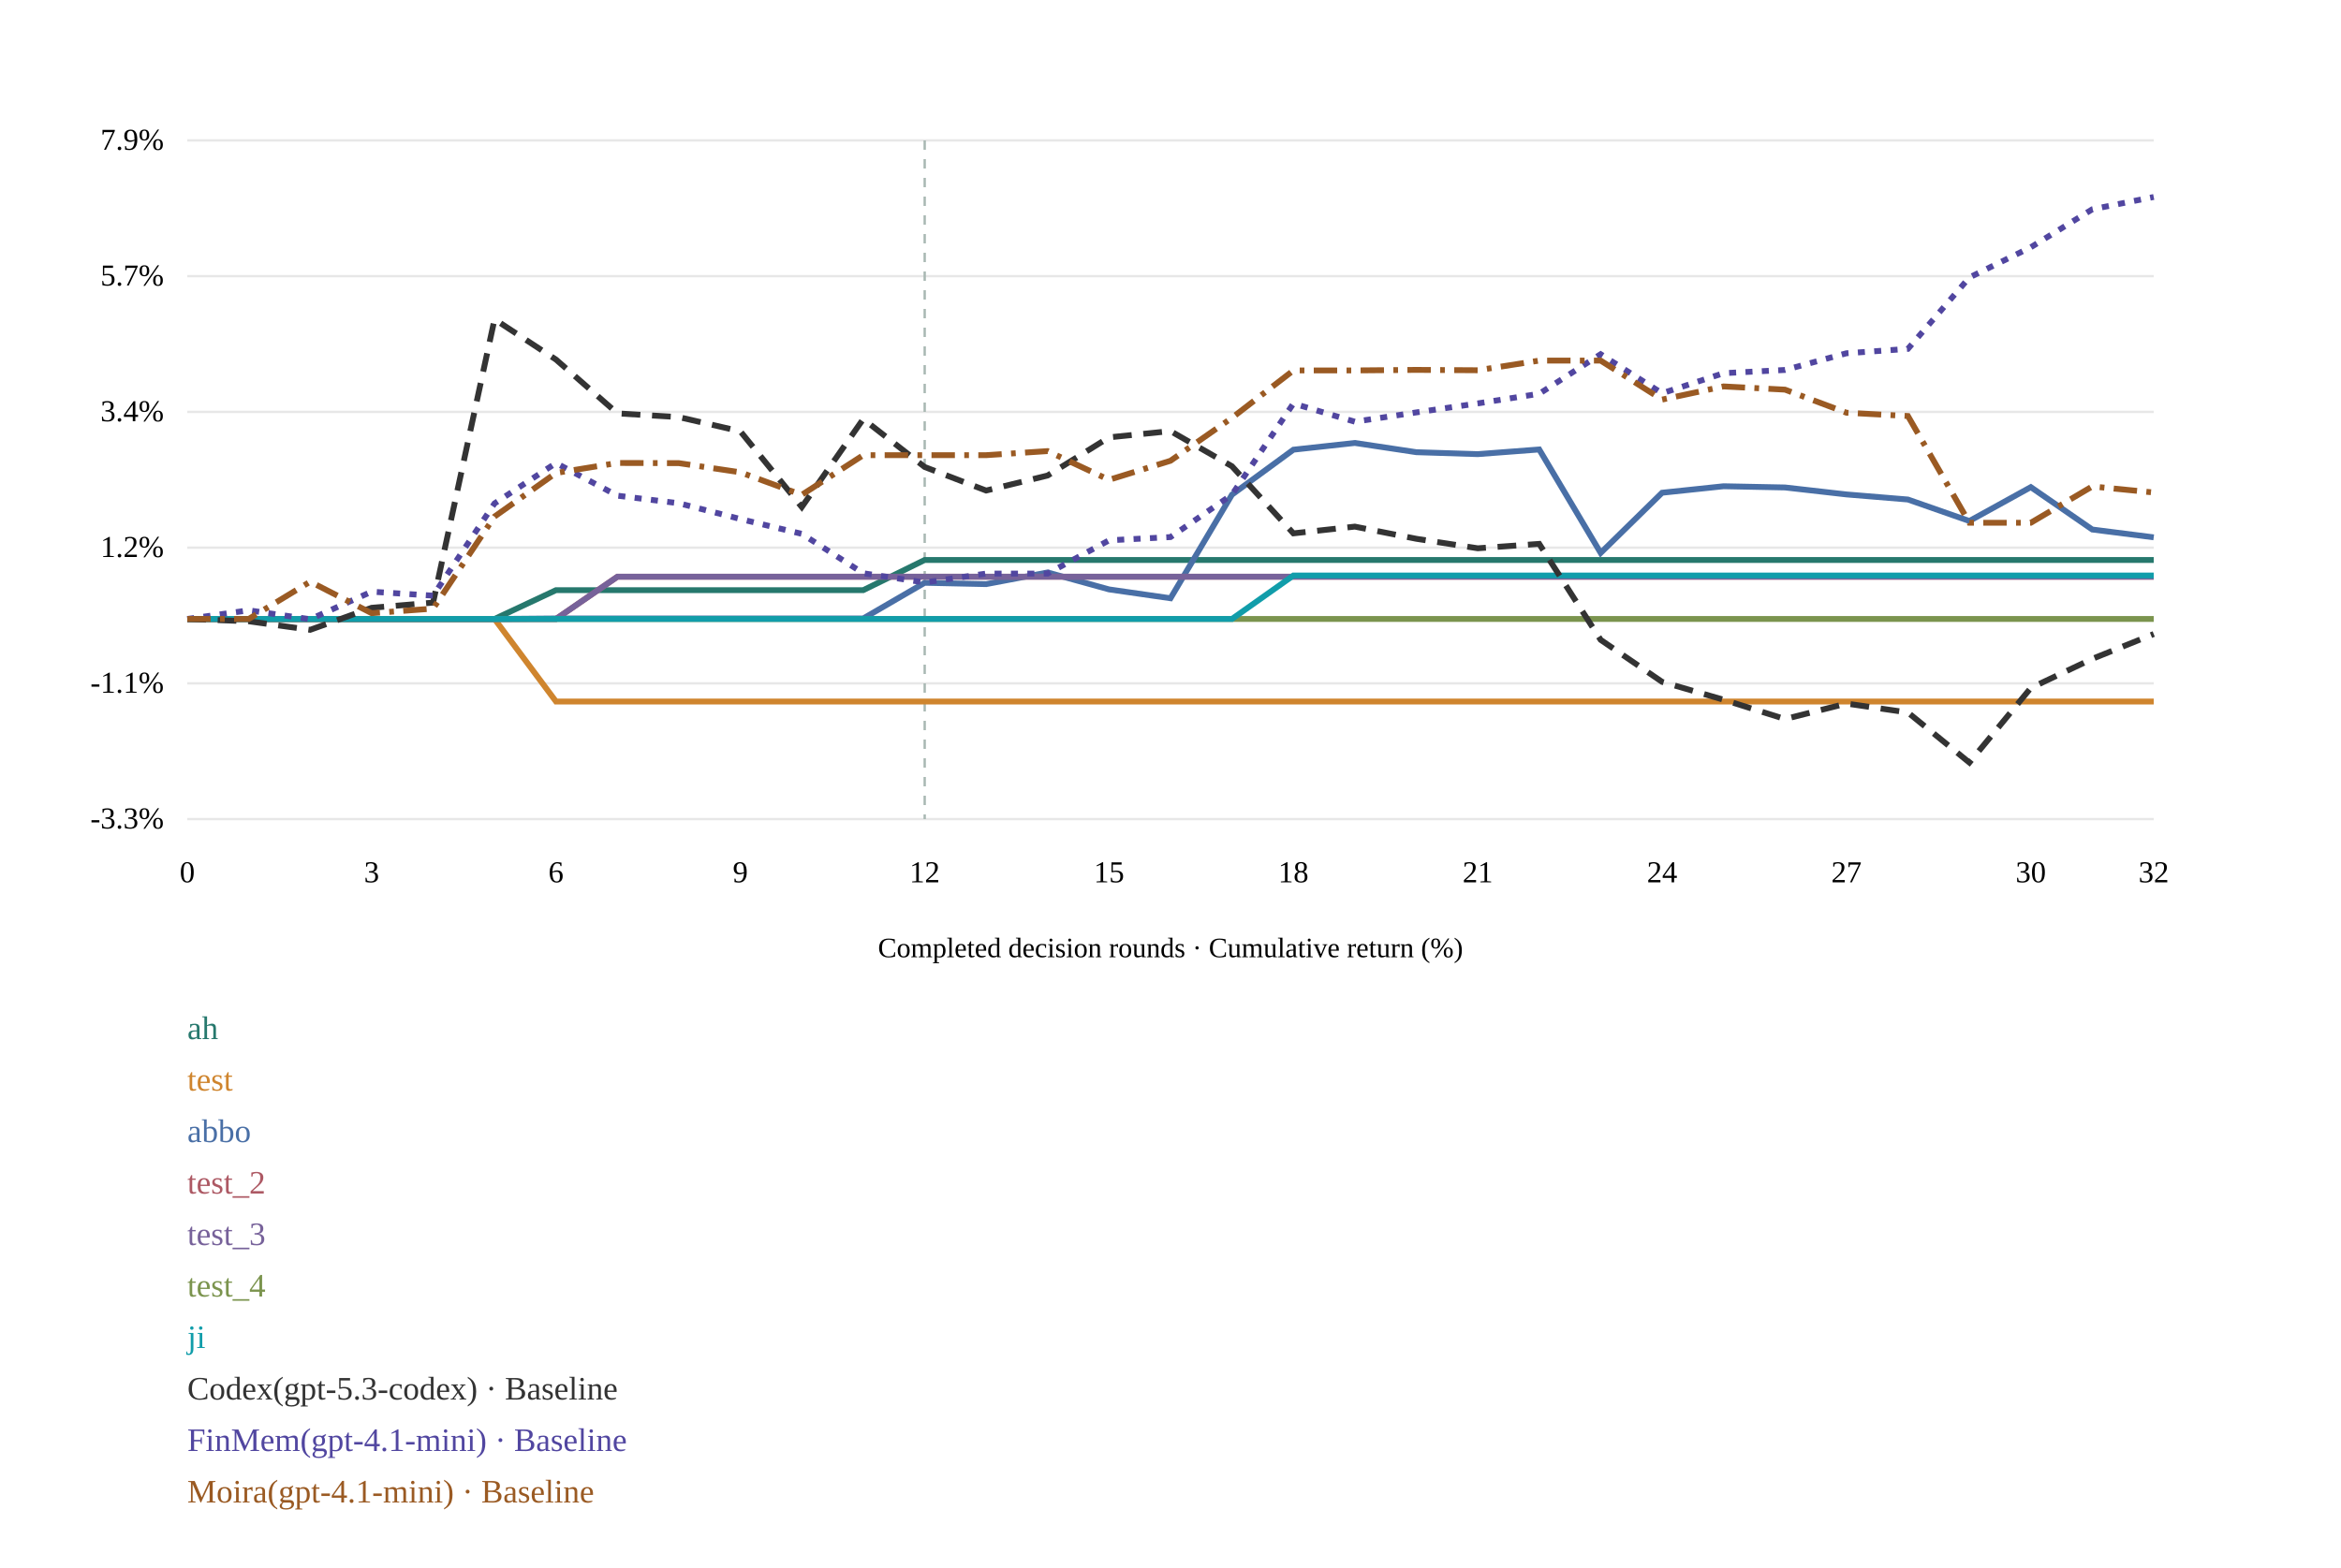
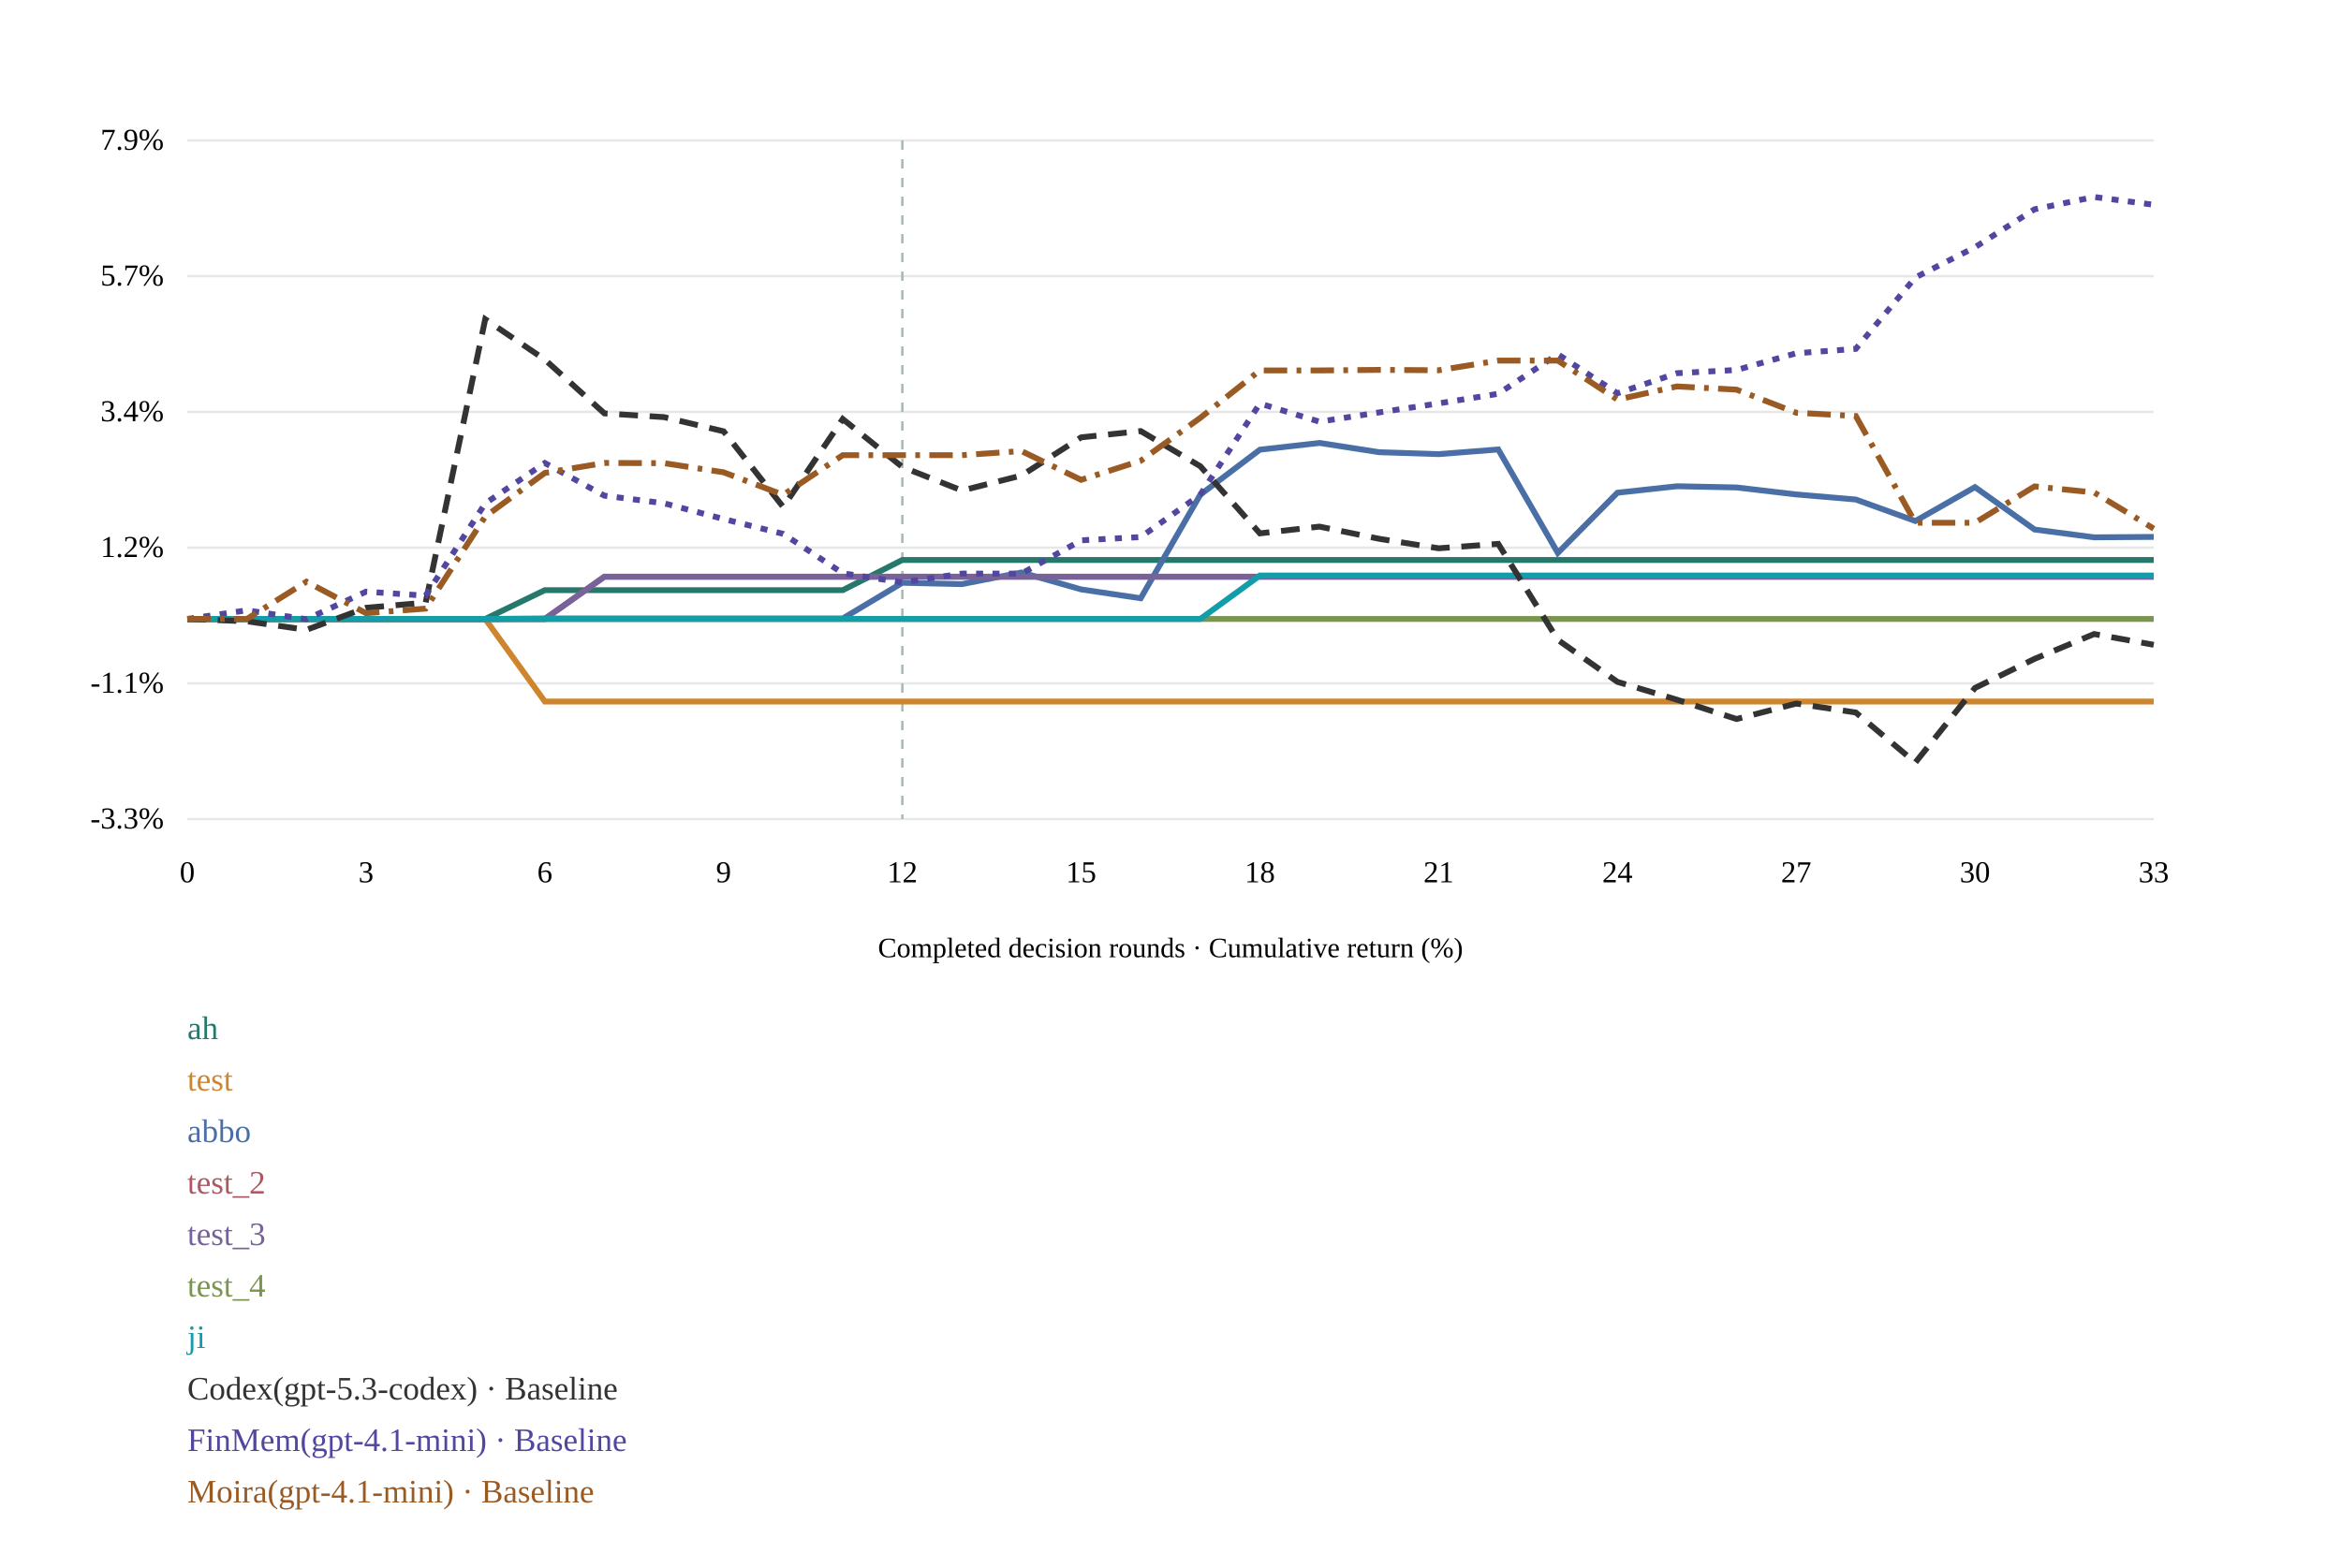
<svg xmlns="http://www.w3.org/2000/svg" viewBox="0 0 1000 670" role="img">
  <rect width="100%" height="100%" fill="white" />
  <path d="M80 350.0H920" stroke="#e7e7e7" />
  <text x="70" y="354.0" text-anchor="end" font-size="13">-3.3%</text>
  <path d="M80 292.0H920" stroke="#e7e7e7" />
  <text x="70" y="296.0" text-anchor="end" font-size="13">-1.1%</text>
  <path d="M80 234.0H920" stroke="#e7e7e7" />
  <text x="70" y="238.0" text-anchor="end" font-size="13">1.2%</text>
  <path d="M80 176.0H920" stroke="#e7e7e7" />
  <text x="70" y="180.0" text-anchor="end" font-size="13">3.4%</text>
  <path d="M80 118H920" stroke="#e7e7e7" />
  <text x="70" y="122" text-anchor="end" font-size="13">5.7%</text>
  <path d="M80 60.0H920" stroke="#e7e7e7" />
  <text x="70" y="64.0" text-anchor="end" font-size="13">7.9%</text>
  <path d="M80 264.479H920" stroke="#aaa" />
  <text x="80.0" y="377" text-anchor="middle" font-size="13">0</text>
-   <text x="158.75" y="377" text-anchor="middle" font-size="13">3</text>
-   <text x="237.5" y="377" text-anchor="middle" font-size="13">6</text>
-   <text x="316.25" y="377" text-anchor="middle" font-size="13">9</text>
-   <text x="395.0" y="377" text-anchor="middle" font-size="13">12</text>
-   <text x="473.75" y="377" text-anchor="middle" font-size="13">15</text>
-   <text x="552.5" y="377" text-anchor="middle" font-size="13">18</text>
-   <text x="631.25" y="377" text-anchor="middle" font-size="13">21</text>
-   <text x="710.0" y="377" text-anchor="middle" font-size="13">24</text>
-   <text x="788.75" y="377" text-anchor="middle" font-size="13">27</text>
-   <text x="867.5" y="377" text-anchor="middle" font-size="13">30</text>
-   <text x="920.0" y="377" text-anchor="middle" font-size="13">32</text>
-   <path d="M395.0 60V350" stroke="#a8b7b2" stroke-dasharray="4 4" />
+   <text x="156.364" y="377" text-anchor="middle" font-size="13">3</text>
+   <text x="232.727" y="377" text-anchor="middle" font-size="13">6</text>
+   <text x="309.091" y="377" text-anchor="middle" font-size="13">9</text>
+   <text x="385.455" y="377" text-anchor="middle" font-size="13">12</text>
+   <text x="461.818" y="377" text-anchor="middle" font-size="13">15</text>
+   <text x="538.182" y="377" text-anchor="middle" font-size="13">18</text>
+   <text x="614.545" y="377" text-anchor="middle" font-size="13">21</text>
+   <text x="690.909" y="377" text-anchor="middle" font-size="13">24</text>
+   <text x="767.273" y="377" text-anchor="middle" font-size="13">27</text>
+   <text x="843.636" y="377" text-anchor="middle" font-size="13">30</text>
+   <text x="920.0" y="377" text-anchor="middle" font-size="13">33</text>
+   <path d="M385.455 60V350" stroke="#a8b7b2" stroke-dasharray="4 4" />
  <text x="500" y="409" text-anchor="middle">Completed decision rounds · Cumulative return (%)</text>
-   <polyline points="80.00,264.48 106.25,264.48 132.50,264.48 158.75,264.48 185.00,264.48 211.25,264.48 237.50,252.17 263.75,252.17 290.00,252.17 316.25,252.17 342.50,252.17 368.75,252.17 395.00,239.27 421.25,239.27 447.50,239.27 473.75,239.27 500.00,239.27 526.25,239.27 552.50,239.27 578.75,239.27 605.00,239.27 631.25,239.27 657.50,239.27 683.75,239.27 710.00,239.27 736.25,239.27 762.50,239.27 788.75,239.27 815.00,239.27 841.25,239.27 867.50,239.27 893.75,239.27 920.00,239.27" fill="none" stroke="#26786d" stroke-width="2.5" stroke-dasharray="none" />
+   <polyline points="80.00,264.48 105.45,264.48 130.91,264.48 156.36,264.48 181.82,264.48 207.27,264.48 232.73,252.17 258.18,252.17 283.64,252.17 309.09,252.17 334.55,252.17 360.00,252.17 385.45,239.27 410.91,239.27 436.36,239.27 461.82,239.27 487.27,239.27 512.73,239.27 538.18,239.27 563.64,239.27 589.09,239.27 614.55,239.27 640.00,239.27 665.45,239.27 690.91,239.27 716.36,239.27 741.82,239.27 767.27,239.27 792.73,239.27 818.18,239.27 843.64,239.27 869.09,239.27 894.55,239.27 920.00,239.27" fill="none" stroke="#26786d" stroke-width="2.5" stroke-dasharray="none" />
  <text x="80" y="444" fill="#26786d" font-size="14">ah</text>
-   <polyline points="80.00,264.48 106.25,264.48 132.50,264.48 158.75,264.48 185.00,264.48 211.25,264.48 237.50,299.75 263.75,299.75 290.00,299.75 316.25,299.75 342.50,299.75 368.75,299.75 395.00,299.75 421.25,299.75 447.50,299.75 473.75,299.75 500.00,299.75 526.25,299.75 552.50,299.75 578.75,299.75 605.00,299.75 631.25,299.75 657.50,299.75 683.75,299.75 710.00,299.75 736.25,299.75 762.50,299.75 788.75,299.75 815.00,299.75 841.25,299.75 867.50,299.75 893.75,299.75 920.00,299.75" fill="none" stroke="#cf852e" stroke-width="2.5" stroke-dasharray="none" />
+   <polyline points="80.00,264.48 105.45,264.48 130.91,264.48 156.36,264.48 181.82,264.48 207.27,264.48 232.73,299.75 258.18,299.75 283.64,299.75 309.09,299.75 334.55,299.75 360.00,299.75 385.45,299.75 410.91,299.75 436.36,299.75 461.82,299.75 487.27,299.75 512.73,299.75 538.18,299.75 563.64,299.75 589.09,299.75 614.55,299.75 640.00,299.75 665.45,299.75 690.91,299.75 716.36,299.75 741.82,299.75 767.27,299.75 792.73,299.75 818.18,299.75 843.64,299.75 869.09,299.75 894.55,299.75 920.00,299.75" fill="none" stroke="#cf852e" stroke-width="2.5" stroke-dasharray="none" />
  <text x="80" y="466" fill="#cf852e" font-size="14">test</text>
-   <polyline points="80.00,264.48 106.25,264.48 132.50,264.48 158.75,264.48 185.00,264.48 211.25,264.48 237.50,264.26 263.75,264.26 290.00,264.26 316.25,264.26 342.50,264.26 368.75,264.26 395.00,249.02 421.25,249.59 447.50,244.61 473.75,251.85 500.00,255.63 526.25,211.38 552.50,192.15 578.75,189.27 605.00,193.22 631.25,194.05 657.50,192.06 683.75,236.26 710.00,210.54 736.25,207.77 762.50,208.29 788.75,211.27 815.00,213.44 841.25,222.62 867.50,208.15 893.75,226.26 920.00,229.60" fill="none" stroke="#496fa6" stroke-width="2.5" stroke-dasharray="none" />
+   <polyline points="80.00,264.48 105.45,264.48 130.91,264.48 156.36,264.48 181.82,264.48 207.27,264.48 232.73,264.26 258.18,264.26 283.64,264.26 309.09,264.26 334.55,264.26 360.00,264.26 385.45,249.02 410.91,249.59 436.36,244.61 461.82,251.85 487.27,255.63 512.73,211.38 538.18,192.15 563.64,189.27 589.09,193.22 614.55,194.05 640.00,192.06 665.45,236.26 690.91,210.54 716.36,207.77 741.82,208.29 767.27,211.27 792.73,213.44 818.18,222.62 843.64,208.15 869.09,226.26 894.55,229.60 920.00,229.42" fill="none" stroke="#496fa6" stroke-width="2.5" stroke-dasharray="none" />
  <text x="80" y="488" fill="#496fa6" font-size="14">abbo</text>
-   <polyline points="80.00,264.48 106.25,264.48 132.50,264.48 158.75,264.48 185.00,264.48 211.25,264.48 237.50,264.48 263.75,246.42 290.00,246.42 316.25,246.42 342.50,246.42 368.75,246.42 395.00,246.42 421.25,246.42 447.50,246.42 473.75,246.42 500.00,246.42 526.25,246.42 552.50,246.42 578.75,246.42 605.00,246.42 631.25,246.42 657.50,246.42 683.75,246.42 710.00,246.42 736.25,246.42 762.50,246.42 788.75,246.42 815.00,246.42 841.25,246.42 867.50,246.42 893.75,246.42 920.00,246.42" fill="none" stroke="#ad5964" stroke-width="2.5" stroke-dasharray="none" />
+   <polyline points="80.00,264.48 105.45,264.48 130.91,264.48 156.36,264.48 181.82,264.48 207.27,264.48 232.73,264.48 258.18,246.42 283.64,246.42 309.09,246.42 334.55,246.42 360.00,246.42 385.45,246.42 410.91,246.42 436.36,246.42 461.82,246.42 487.27,246.42 512.73,246.42 538.18,246.42 563.64,246.42 589.09,246.42 614.55,246.42 640.00,246.42 665.45,246.42 690.91,246.42 716.36,246.42 741.82,246.42 767.27,246.42 792.73,246.42 818.18,246.42 843.64,246.42 869.09,246.42 894.55,246.42 920.00,246.42" fill="none" stroke="#ad5964" stroke-width="2.5" stroke-dasharray="none" />
  <text x="80" y="510" fill="#ad5964" font-size="14">test_2</text>
-   <polyline points="80.00,264.48 106.25,264.48 132.50,264.48 158.75,264.48 185.00,264.48 211.25,264.48 237.50,264.48 263.75,246.42 290.00,246.42 316.25,246.42 342.50,246.42 368.75,246.42 395.00,246.42 421.25,246.42 447.50,246.42 473.75,246.42 500.00,246.42 526.25,246.42 552.50,246.42 578.75,246.42 605.00,246.42 631.25,246.42 657.50,246.42 683.75,246.42 710.00,246.42 736.25,246.42 762.50,246.42 788.75,246.42 815.00,246.42 841.25,246.42 867.50,246.42 893.75,246.42 920.00,246.42" fill="none" stroke="#77629a" stroke-width="2.5" stroke-dasharray="none" />
+   <polyline points="80.00,264.48 105.45,264.48 130.91,264.48 156.36,264.48 181.82,264.48 207.27,264.48 232.73,264.48 258.18,246.42 283.64,246.42 309.09,246.42 334.55,246.42 360.00,246.42 385.45,246.42 410.91,246.42 436.36,246.42 461.82,246.42 487.27,246.42 512.73,246.42 538.18,246.42 563.64,246.42 589.09,246.42 614.55,246.42 640.00,246.42 665.45,246.42 690.91,246.42 716.36,246.42 741.82,246.42 767.27,246.42 792.73,246.42 818.18,246.42 843.64,246.42 869.09,246.42 894.55,246.42 920.00,246.42" fill="none" stroke="#77629a" stroke-width="2.5" stroke-dasharray="none" />
  <text x="80" y="532" fill="#77629a" font-size="14">test_3</text>
-   <polyline points="80.00,264.48 106.25,264.48 132.50,264.48 158.75,264.48 185.00,264.48 211.25,264.48 237.50,264.48 263.75,264.48 290.00,264.48 316.25,264.48 342.50,264.48 368.75,264.48 395.00,264.48 421.25,264.48 447.50,264.48 473.75,264.48 500.00,264.48 526.25,264.48 552.50,264.48 578.75,264.48 605.00,264.48 631.25,264.48 657.50,264.48 683.75,264.48 710.00,264.48 736.25,264.48 762.50,264.48 788.75,264.48 815.00,264.48 841.25,264.48 867.50,264.48 893.75,264.48 920.00,264.48" fill="none" stroke="#7b944e" stroke-width="2.5" stroke-dasharray="none" />
+   <polyline points="80.00,264.48 105.45,264.48 130.91,264.48 156.36,264.48 181.82,264.48 207.27,264.48 232.73,264.48 258.18,264.48 283.64,264.48 309.09,264.48 334.55,264.48 360.00,264.48 385.45,264.48 410.91,264.48 436.36,264.48 461.82,264.48 487.27,264.48 512.73,264.48 538.18,264.48 563.64,264.48 589.09,264.48 614.55,264.48 640.00,264.48 665.45,264.48 690.91,264.48 716.36,264.48 741.82,264.48 767.27,264.48 792.73,264.48 818.18,264.48 843.64,264.48 869.09,264.48 894.55,264.48 920.00,264.48" fill="none" stroke="#7b944e" stroke-width="2.5" stroke-dasharray="none" />
  <text x="80" y="554" fill="#7b944e" font-size="14">test_4</text>
-   <polyline points="80.00,264.48 106.25,264.48 132.50,264.48 158.75,264.48 185.00,264.48 211.25,264.48 237.50,264.48 263.75,264.48 290.00,264.48 316.25,264.48 342.50,264.48 368.75,264.48 395.00,264.48 421.25,264.48 447.50,264.48 473.75,264.48 500.00,264.48 526.25,264.48 552.50,245.91 578.75,245.91 605.00,245.91 631.25,245.91 657.50,245.91 683.75,245.91 710.00,245.91 736.25,245.91 762.50,245.91 788.75,245.91 815.00,245.91 841.25,245.91 867.50,245.91 893.75,245.91 920.00,245.91" fill="none" stroke="#119daa" stroke-width="2.5" stroke-dasharray="none" />
+   <polyline points="80.00,264.48 105.45,264.48 130.91,264.48 156.36,264.48 181.82,264.48 207.27,264.48 232.73,264.48 258.18,264.48 283.64,264.48 309.09,264.48 334.55,264.48 360.00,264.48 385.45,264.48 410.91,264.48 436.36,264.48 461.82,264.48 487.27,264.48 512.73,264.48 538.18,245.91 563.64,245.91 589.09,245.91 614.55,245.91 640.00,245.91 665.45,245.91 690.91,245.91 716.36,245.91 741.82,245.91 767.27,245.91 792.73,245.91 818.18,245.91 843.64,245.91 869.09,245.91 894.55,245.91 920.00,245.91" fill="none" stroke="#119daa" stroke-width="2.5" stroke-dasharray="none" />
  <text x="80" y="576" fill="#119daa" font-size="14">ji</text>
-   <polyline points="80.00,264.48 106.25,265.47 132.50,269.12 158.75,259.71 185.00,257.50 211.25,136.42 237.50,153.64 263.75,176.64 290.00,178.23 316.25,184.30 342.50,216.64 368.75,179.05 395.00,199.55 421.25,209.61 447.50,203.19 473.75,186.88 500.00,184.20 526.25,199.22 552.50,227.90 578.75,225.02 605.00,230.22 631.25,234.28 657.50,232.40 683.75,273.40 710.00,291.36 736.25,298.99 762.50,307.24 788.75,300.63 815.00,304.44 841.25,325.83 867.50,293.96 893.75,281.53 920.00,270.92" fill="none" stroke="#333" stroke-width="2.5" stroke-dasharray="8 5" />
+   <polyline points="80.00,264.48 105.45,265.47 130.91,269.12 156.36,259.71 181.82,257.50 207.27,136.42 232.73,153.64 258.18,176.64 283.64,178.23 309.09,184.30 334.55,216.64 360.00,179.05 385.45,199.55 410.91,209.61 436.36,203.19 461.82,186.88 487.27,184.20 512.73,199.22 538.18,227.90 563.64,225.02 589.09,230.22 614.55,234.28 640.00,232.40 665.45,273.40 690.91,291.36 716.36,298.99 741.82,307.24 767.27,300.63 792.73,304.44 818.18,325.83 843.64,293.96 869.09,281.53 894.55,270.92 920.00,275.52" fill="none" stroke="#333" stroke-width="2.5" stroke-dasharray="8 5" />
  <text x="80" y="598" fill="#333" font-size="14">Codex(gpt-5.3-codex) · Baseline</text>
-   <polyline points="80.00,264.48 106.25,260.79 132.50,264.59 158.75,252.82 185.00,254.52 211.25,215.11 237.50,197.85 263.75,211.80 290.00,215.04 316.25,221.77 342.50,228.11 368.75,244.95 395.00,248.89 421.25,245.09 447.50,245.09 473.75,230.88 500.00,229.49 526.25,211.38 552.50,172.42 578.75,180.19 605.00,176.22 631.25,172.37 657.50,168.26 683.75,151.36 710.00,168.04 736.25,159.46 762.50,158.08 788.75,150.95 815.00,149.07 841.25,118.56 867.50,105.65 893.75,89.43 920.00,84.17" fill="none" stroke="#5146a0" stroke-width="2.5" stroke-dasharray="3 4" />
+   <polyline points="80.00,264.48 105.45,260.79 130.91,264.59 156.36,252.82 181.82,254.52 207.27,215.11 232.73,197.85 258.18,211.80 283.64,215.04 309.09,221.77 334.55,228.11 360.00,244.95 385.45,248.89 410.91,245.09 436.36,245.09 461.82,230.88 487.27,229.49 512.73,211.38 538.18,172.42 563.64,180.19 589.09,176.22 614.55,172.37 640.00,168.26 665.45,151.36 690.91,168.04 716.36,159.46 741.82,158.08 767.27,150.95 792.73,149.07 818.18,118.56 843.64,105.65 869.09,89.43 894.55,84.17 920.00,87.49" fill="none" stroke="#5146a0" stroke-width="2.5" stroke-dasharray="3 4" />
  <text x="80" y="620" fill="#5146a0" font-size="14">FinMem(gpt-4.1-mini) · Baseline</text>
-   <polyline points="80.00,264.48 106.25,264.48 132.50,248.55 158.75,262.00 185.00,260.06 211.25,220.73 237.50,202.09 263.75,197.82 290.00,197.90 316.25,201.81 342.50,211.44 368.75,194.49 395.00,194.49 421.25,194.49 447.50,192.75 473.75,205.03 500.00,196.88 526.25,178.54 552.50,158.28 578.75,158.28 605.00,158.05 631.25,158.21 657.50,154.08 683.75,154.08 710.00,170.74 736.25,165.12 762.50,166.49 788.75,176.35 815.00,177.76 841.25,223.37 867.50,223.37 893.75,207.85 920.00,210.44" fill="none" stroke="#9a5a23" stroke-width="2.5" stroke-dasharray="10 4 2 4" />
+   <polyline points="80.00,264.48 105.45,264.48 130.91,248.55 156.36,262.00 181.82,260.06 207.27,220.73 232.73,202.09 258.18,197.82 283.64,197.90 309.09,201.81 334.55,211.44 360.00,194.49 385.45,194.49 410.91,194.49 436.36,192.75 461.82,205.03 487.27,196.88 512.73,178.54 538.18,158.28 563.64,158.28 589.09,158.05 614.55,158.21 640.00,154.08 665.45,154.08 690.91,170.74 716.36,165.12 741.82,166.49 767.27,176.35 792.73,177.76 818.18,223.37 843.64,223.37 869.09,207.85 894.55,210.44 920.00,225.88" fill="none" stroke="#9a5a23" stroke-width="2.5" stroke-dasharray="10 4 2 4" />
  <text x="80" y="642" fill="#9a5a23" font-size="14">Moira(gpt-4.1-mini) · Baseline</text>
</svg>
